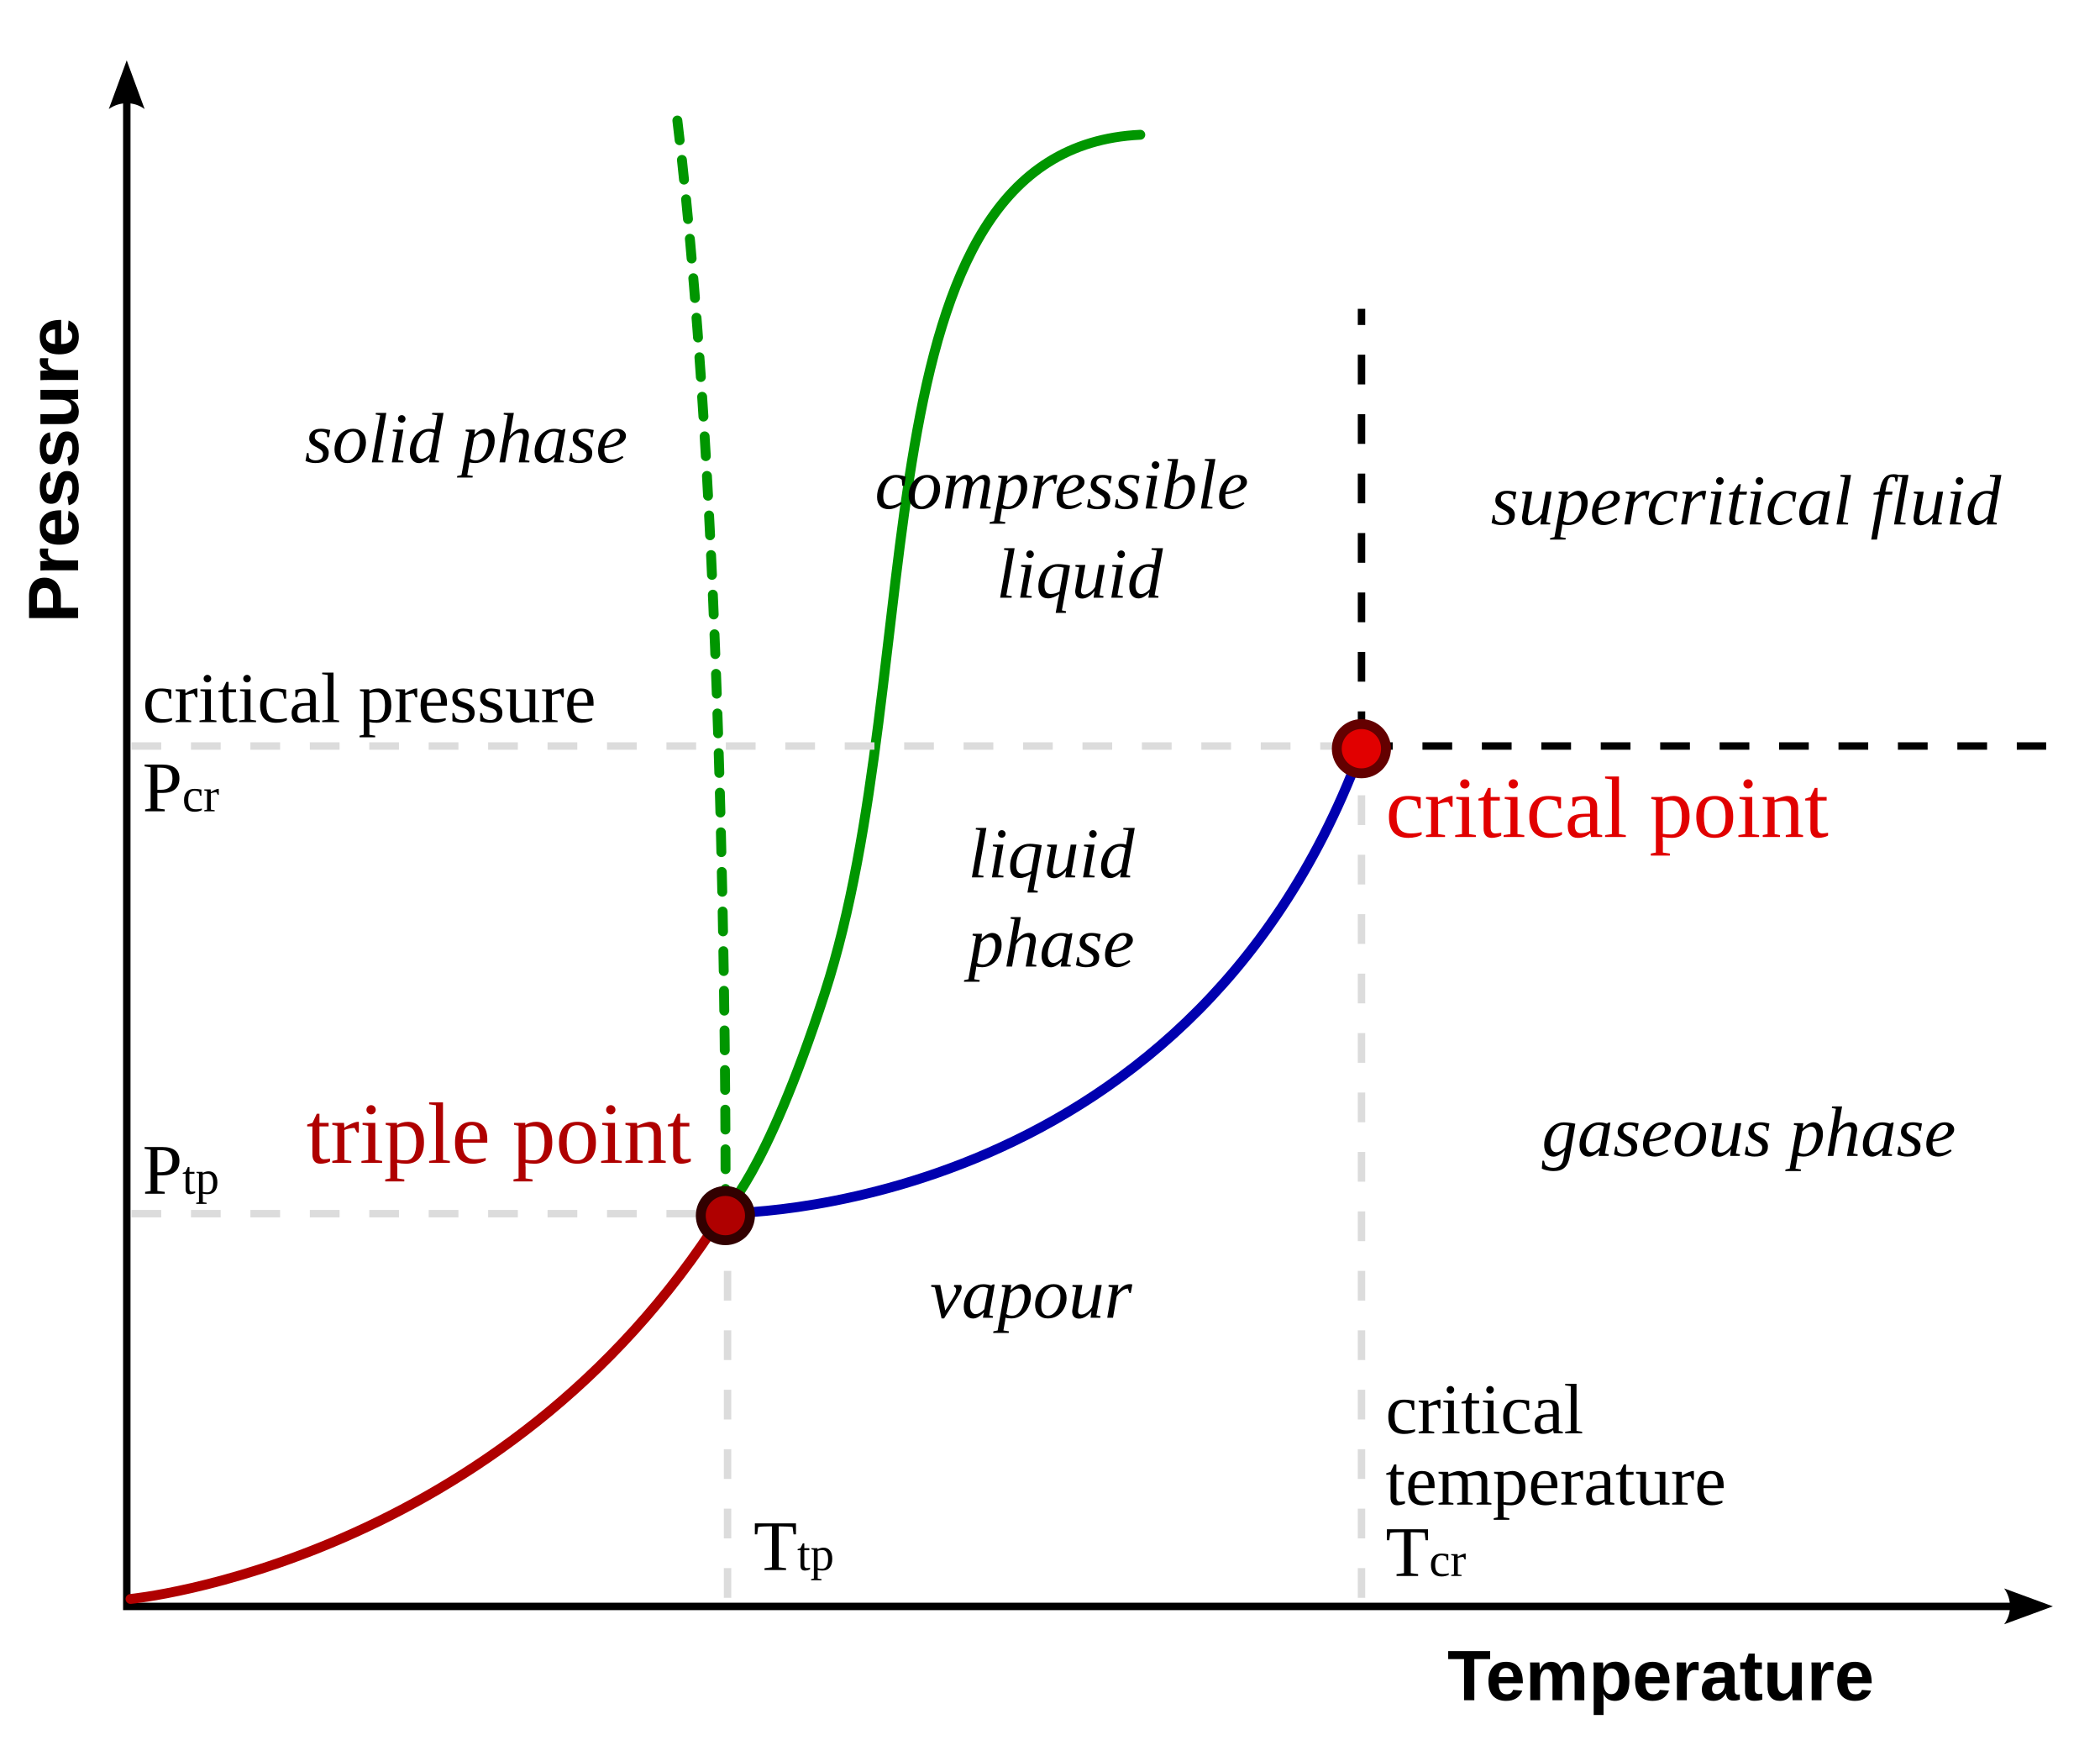
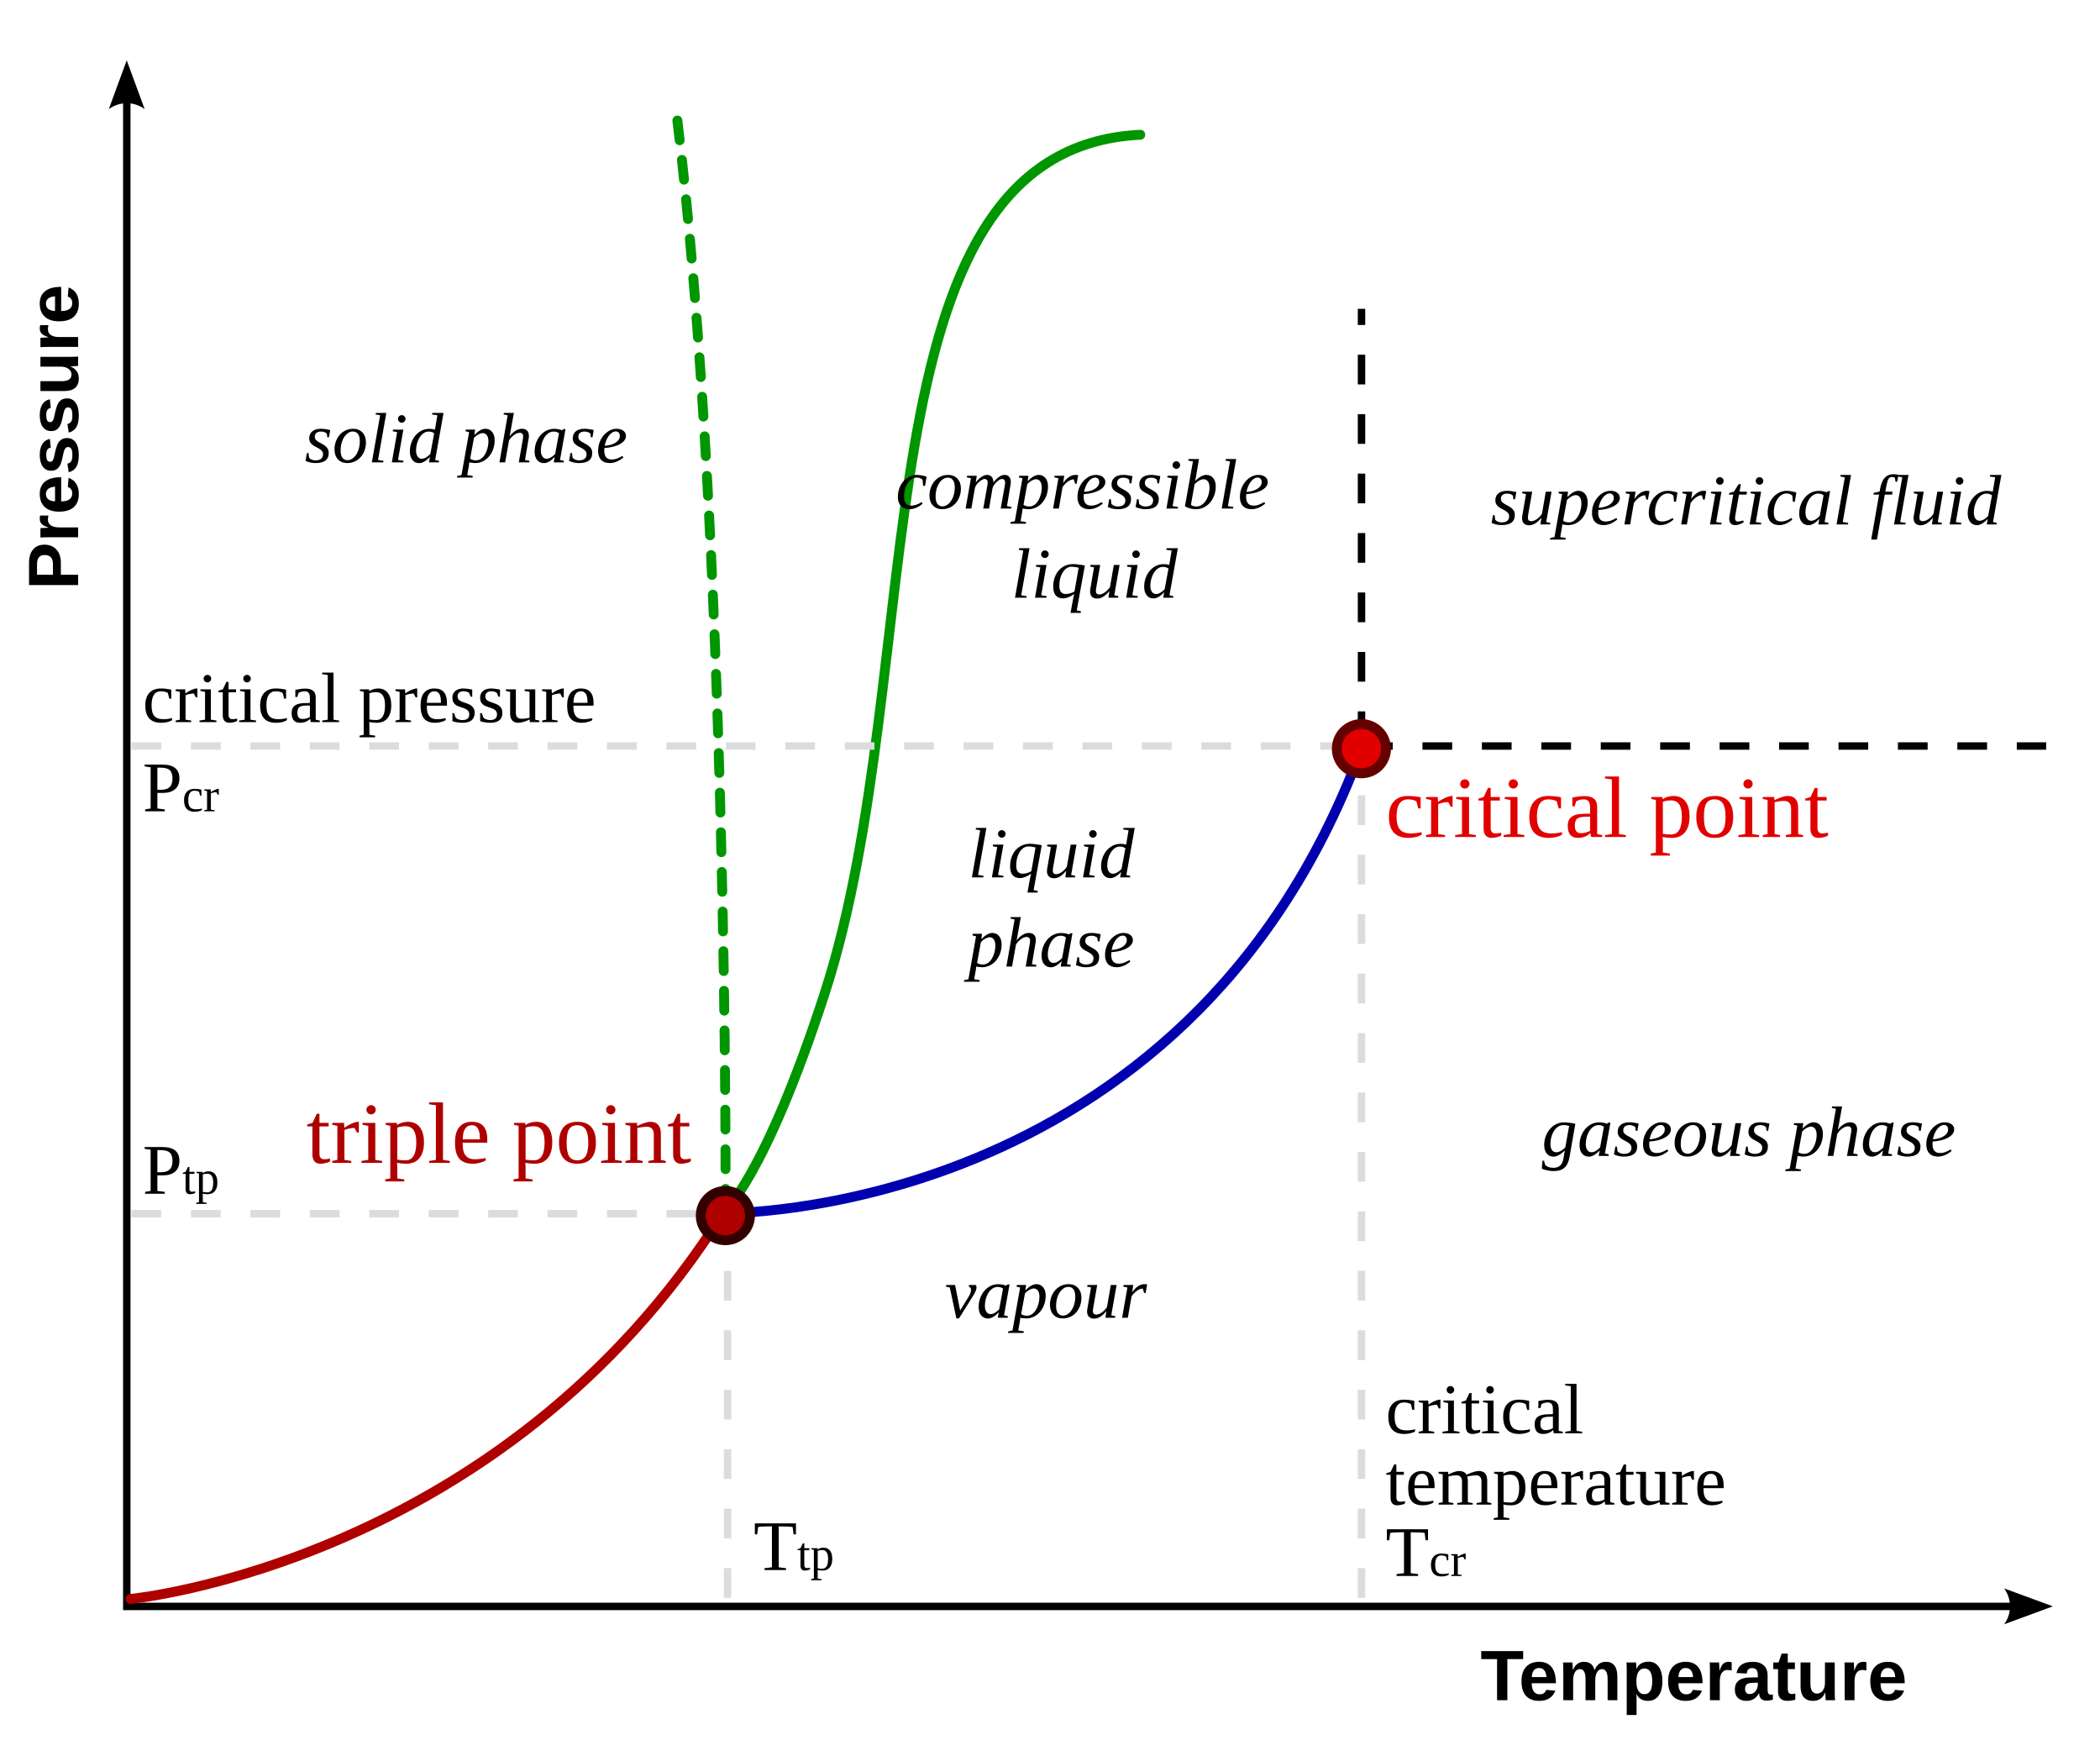
- <svg xmlns="http://www.w3.org/2000/svg" id="svg2" width="530" height="443" version="1.0">
+ <svg xmlns="http://www.w3.org/2000/svg" id="svg2" width="565.333" height="472.533" version="1.0" viewBox="0 0 530 443">
  <defs id="defs5">
    <marker orient="auto" refY="0" refX="0" id="Arrow2Mend" style="overflow:visible">
      <path id="path2329" style="font-size:12px;fill-rule:evenodd;stroke-width:0.625;stroke-linejoin:round" d="M 8.719,4.034 -2.207,0.016 8.719,-4.002 c -1.745,2.372 -1.735,5.617 -6e-7,8.035 z" transform="matrix(-0.6,0,0,-0.6,3,0)" />
    </marker>
    <marker orient="auto" refY="0" refX="0" id="Arrow2Mstart" style="overflow:visible">
      <path id="path2332" style="font-size:12px;fill-rule:evenodd;stroke-width:0.625;stroke-linejoin:round" d="M 8.719,4.034 -2.207,0.016 8.719,-4.002 c -1.745,2.372 -1.735,5.617 -6e-7,8.035 z" transform="matrix(0.6,0,0,0.6,-3,0)" />
    </marker>
    <marker orient="auto" refY="0" refX="0" id="Arrow2Lstart" style="overflow:visible">
      <path id="path2338" style="font-size:12px;fill-rule:evenodd;stroke-width:0.625;stroke-linejoin:round" d="M 8.719,4.034 -2.207,0.016 8.719,-4.002 c -1.745,2.372 -1.735,5.617 -6e-7,8.035 z" transform="matrix(1.1,0,0,1.1,-5.5,0)" />
    </marker>
  </defs>
-   <path id="path3223" d="m 33.195,306.238 149.805,0" style="fill:none;stroke:#dcdcdc;stroke-width:1.875;stroke-linecap:butt;stroke-linejoin:miter;stroke-miterlimit:4;stroke-opacity:1;stroke-dasharray:7.5, 7.5;stroke-dashoffset:0" />
-   <path id="path3225" d="m 183.62,403.17 0,-97.17" style="fill:#dcdcdc;fill-opacity:0.75;fill-rule:evenodd;stroke:#dcdcdc;stroke-width:1.875;stroke-linecap:butt;stroke-linejoin:miter;stroke-miterlimit:4;stroke-opacity:1;stroke-dasharray:7.5, 7.5;stroke-dashoffset:0" />
-   <path style="fill:none;stroke:#000000;stroke-width:1.875;stroke-linecap:butt;stroke-linejoin:miter;stroke-miterlimit:4;stroke-opacity:1;stroke-dasharray:none;marker-start:url(#Arrow2Mstart);marker-end:url(#Arrow2Mend)" d="m 32,23.333 0,382.005 478,0" id="path1308" />
-   <path style="fill:none;stroke:#af0000;stroke-width:2.5;stroke-linecap:round;stroke-linejoin:miter;stroke-miterlimit:4;stroke-opacity:1;stroke-dasharray:none" d="m 32.944,403.454 c 0,0 93.791,-8.969 149.518,-97.331" id="path2371" />
-   <path style="fill:none;stroke:#0000af;stroke-width:2.5;stroke-linecap:round;stroke-linejoin:miter;stroke-miterlimit:4;stroke-opacity:1;stroke-dasharray:none" d="m 182.454,306.131 c 0,0 116.363,1.754 160.705,-115.997" id="path2373" />
-   <path id="path2377" d="m 182.454,306.131 c 0,0 10.495,-8.719 25.667,-55.444 26.908,-82.869 7,-213.191 79.667,-216.684" style="fill:none;stroke:#009600;stroke-width:2.5;stroke-linecap:round;stroke-linejoin:miter;stroke-miterlimit:4;stroke-opacity:1;stroke-dasharray:none" />
-   <path style="fill:none;stroke:#009600;stroke-width:2.5;stroke-linecap:round;stroke-linejoin:miter;stroke-miterlimit:4;stroke-opacity:1;stroke-dasharray:5, 5;stroke-dashoffset:0" d="m 183.111,305.005 c 0,0 0.784,-169.114 -12.221,-275.141" id="path2379" />
-   <path style="fill:none;stroke:#000000;stroke-width:1.875;stroke-linecap:butt;stroke-linejoin:miter;stroke-miterlimit:4;stroke-opacity:1;stroke-dasharray:7.5, 7.5;stroke-dashoffset:0" d="m 344,188.238 172.414,0" id="path3216" />
-   <path style="fill:none;stroke:#dcdcdc;stroke-width:1.875;stroke-linecap:butt;stroke-linejoin:miter;stroke-miterlimit:4;stroke-opacity:1;stroke-dasharray:7.5, 7.5;stroke-dashoffset:0" d="m 33.195,188.238 310.805,0" id="path2381" />
-   <path style="fill:none;stroke:#000000;stroke-width:1.875;stroke-linecap:butt;stroke-linejoin:miter;stroke-miterlimit:4;stroke-opacity:1;stroke-dasharray:7.5, 7.5;stroke-dashoffset:0" d="m 343.62,187 0,-109.078" id="path2241" />
-   <path style="fill:#dcdcdc;fill-opacity:0.75;fill-rule:evenodd;stroke:#dcdcdc;stroke-width:1.875;stroke-linecap:butt;stroke-linejoin:miter;stroke-miterlimit:4;stroke-opacity:1;stroke-dasharray:7.5, 7.5;stroke-dashoffset:0" d="m 343.62,403.17 0,-216.17" id="path2383" />
-   <path style="fill:#af0000;fill-opacity:1;fill-rule:evenodd;stroke:#320000;stroke-width:3.06;stroke-linecap:round;stroke-linejoin:round;stroke-miterlimit:4;stroke-opacity:1;stroke-dasharray:none;stroke-dashoffset:0" id="path2385" d="m 250.669,235.598 a 7.601,7.601 0 1 1 -15.203,0 7.601,7.601 0 1 1 15.203,0 z" transform="matrix(0.816987,0,0,0.816987,-15.51157,114.2427)" />
-   <path style="fill:#e10000;fill-opacity:1;fill-rule:evenodd;stroke:#640000;stroke-width:3.06;stroke-linecap:round;stroke-linejoin:round;stroke-miterlimit:4;stroke-opacity:1;stroke-dasharray:none;stroke-dashoffset:0" id="path2387" d="m 250.669,235.598 a 7.601,7.601 0 1 1 -15.203,0 7.601,7.601 0 1 1 15.203,0 z" transform="matrix(0.816987,0,0,0.816987,145.0096,-3.567849)" />
+   <path id="path3223" d="M 33.195,306.238 H 183" style="fill:none;stroke:#dcdcdc;stroke-width:1.875;stroke-linecap:butt;stroke-linejoin:miter;stroke-miterlimit:4;stroke-dasharray:7.5, 7.5;stroke-dashoffset:0;stroke-opacity:1" />
+   <path id="path3225" d="M 183.62,403.17 V 306" style="fill:#dcdcdc;fill-opacity:0.75;fill-rule:evenodd;stroke:#dcdcdc;stroke-width:1.875;stroke-linecap:butt;stroke-linejoin:miter;stroke-miterlimit:4;stroke-dasharray:7.5, 7.5;stroke-dashoffset:0;stroke-opacity:1" />
+   <path style="fill:none;stroke:#000000;stroke-width:1.875;stroke-linecap:butt;stroke-linejoin:miter;stroke-miterlimit:4;stroke-dasharray:none;stroke-opacity:1;marker-start:url(#Arrow2Mstart);marker-end:url(#Arrow2Mend)" d="M 32,23.333 V 405.337 h 478" id="path1308" />
+   <path style="fill:none;stroke:#af0000;stroke-width:2.5;stroke-linecap:round;stroke-linejoin:miter;stroke-miterlimit:4;stroke-dasharray:none;stroke-opacity:1" d="m 32.944,403.454 c 0,0 93.791,-8.969 149.518,-97.331" id="path2371" />
+   <path style="fill:none;stroke:#0000af;stroke-width:2.5;stroke-linecap:round;stroke-linejoin:miter;stroke-miterlimit:4;stroke-dasharray:none;stroke-opacity:1" d="m 182.454,306.131 c 0,0 116.363,1.754 160.705,-115.997" id="path2373" />
+   <path id="path2377" d="m 182.454,306.131 c 0,0 10.495,-8.719 25.667,-55.444 26.908,-82.869 7,-213.191 79.667,-216.684" style="fill:none;stroke:#009600;stroke-width:2.5;stroke-linecap:round;stroke-linejoin:miter;stroke-miterlimit:4;stroke-dasharray:none;stroke-opacity:1" />
+   <path style="fill:none;stroke:#009600;stroke-width:2.5;stroke-linecap:round;stroke-linejoin:miter;stroke-miterlimit:4;stroke-dasharray:5, 5;stroke-dashoffset:0;stroke-opacity:1" d="m 183.111,305.005 c 0,0 0.784,-169.114 -12.221,-275.141" id="path2379" />
+   <path style="fill:none;stroke:#000000;stroke-width:1.875;stroke-linecap:butt;stroke-linejoin:miter;stroke-miterlimit:4;stroke-dasharray:7.5, 7.5;stroke-dashoffset:0;stroke-opacity:1" d="M 344,188.238 H 516.414" id="path3216" />
+   <path style="fill:none;stroke:#dcdcdc;stroke-width:1.875;stroke-linecap:butt;stroke-linejoin:miter;stroke-miterlimit:4;stroke-dasharray:7.5, 7.5;stroke-dashoffset:0;stroke-opacity:1" d="M 33.195,188.238 H 344" id="path2381" />
+   <path style="fill:none;stroke:#000000;stroke-width:1.875;stroke-linecap:butt;stroke-linejoin:miter;stroke-miterlimit:4;stroke-dasharray:7.5, 7.5;stroke-dashoffset:0;stroke-opacity:1" d="M 343.62,187 V 77.922" id="path2241" />
+   <path style="fill:#dcdcdc;fill-opacity:0.75;fill-rule:evenodd;stroke:#dcdcdc;stroke-width:1.875;stroke-linecap:butt;stroke-linejoin:miter;stroke-miterlimit:4;stroke-dasharray:7.5, 7.5;stroke-dashoffset:0;stroke-opacity:1" d="M 343.62,403.17 V 187" id="path2383" />
+   <circle style="fill:#af0000;fill-opacity:1;fill-rule:evenodd;stroke:#320000;stroke-width:3.06;stroke-linecap:round;stroke-linejoin:round;stroke-miterlimit:4;stroke-dasharray:none;stroke-dashoffset:0;stroke-opacity:1" id="path2385" transform="matrix(0.816987,0,0,0.816987,-15.51157,114.2427)" cx="243.068" cy="235.598" r="7.601" />
+   <circle style="fill:#e10000;fill-opacity:1;fill-rule:evenodd;stroke:#640000;stroke-width:3.06;stroke-linecap:round;stroke-linejoin:round;stroke-miterlimit:4;stroke-dasharray:none;stroke-dashoffset:0;stroke-opacity:1" id="path2387" transform="matrix(0.816987,0,0,0.816987,145.0096,-3.567849)" cx="243.068" cy="235.598" r="7.601" />
  <switch id="switch26">
-     <text systemLanguage="de" xml:space="preserve" style="font-size:18px;font-style:normal;font-variant:normal;font-weight:bold;font-stretch:normal;text-align:end;line-height:125%;writing-mode:lr-tb;text-anchor:end;fill:#000000;fill-opacity:1;stroke:none;font-family:Arial" x="498" y="429" id="text2389">
-       <tspan id="tspan2391" x="498" y="429">Temperatur</tspan>
+     <text systemLanguage="de" xml:space="preserve" style="font-style:normal;font-variant:normal;font-weight:bold;font-stretch:normal;line-height:0%;font-family:Arial;text-align:end;writing-mode:lr-tb;text-anchor:end;fill:#000000;fill-opacity:1;stroke:none" x="498" y="429" id="text2389">
+       <tspan id="tspan2391" x="498" y="429" style="font-size:18px;line-height:1.25">Temperatur</tspan>
    </text>
-     <text xml:space="preserve" style="font-size:18px;font-style:normal;font-variant:normal;font-weight:bold;font-stretch:normal;text-align:end;line-height:125%;writing-mode:lr-tb;text-anchor:end;fill:#000000;fill-opacity:1;stroke:none;font-family:Arial" x="498" y="429" id="text30">
-       <tspan id="tspan32" x="498" y="429">Temperature</tspan>
+     <text xml:space="preserve" style="font-style:normal;font-variant:normal;font-weight:bold;font-stretch:normal;line-height:0%;font-family:Arial;text-align:end;writing-mode:lr-tb;text-anchor:end;fill:#000000;fill-opacity:1;stroke:none" x="498" y="429" id="text30">
+       <tspan id="tspan32" x="498" y="429" style="font-size:18px;line-height:1.25">Temperature</tspan>
    </text>
  </switch>
  <switch id="switch34">
-     <text systemLanguage="de" xml:space="preserve" style="font-size:18px;font-style:normal;font-variant:normal;font-weight:bold;font-stretch:normal;text-align:end;line-height:100%;writing-mode:lr-tb;text-anchor:end;fill:#000000;fill-opacity:1;stroke:none;font-family:Arial" x="-55.098" y="19.722" id="text2393" transform="matrix(0,-1,1,0,0,0)">
-       <tspan id="tspan2395" x="-55.098" y="19.722">Druck</tspan>
+     <text systemLanguage="de" xml:space="preserve" style="font-style:normal;font-variant:normal;font-weight:bold;font-stretch:normal;line-height:0%;font-family:Arial;text-align:end;writing-mode:lr-tb;text-anchor:end;fill:#000000;fill-opacity:1;stroke:none" x="-55.098" y="19.722" id="text2393" transform="rotate(-90)">
+       <tspan id="tspan2395" x="-55.098" y="19.722" style="font-size:18px;line-height:1">Druck</tspan>
    </text>
-     <text xml:space="preserve" style="font-size:18px;font-style:normal;font-variant:normal;font-weight:bold;font-stretch:normal;text-align:end;line-height:100%;writing-mode:lr-tb;text-anchor:end;fill:#000000;fill-opacity:1;stroke:none;font-family:Arial" x="-55.098" y="19.722" id="text38" transform="matrix(0,-1,1,0,0,0)">
-       <tspan id="tspan40" x="-55.098" y="19.722">Pressure</tspan>
+     <text xml:space="preserve" style="font-style:normal;font-variant:normal;font-weight:bold;font-stretch:normal;line-height:0%;font-family:Arial;text-align:end;writing-mode:lr-tb;text-anchor:end;fill:#000000;fill-opacity:1;stroke:none" x="-55.098" y="19.722" id="text38" transform="rotate(-90)">
+       <tspan id="tspan40" x="-55.098" y="19.722" style="font-size:18px;line-height:1">Pressure</tspan>
    </text>
  </switch>
  <switch id="switch42">
-     <text systemLanguage="de" xml:space="preserve" style="font-size:22px;font-style:normal;font-variant:normal;font-weight:normal;font-stretch:normal;text-align:start;line-height:125%;writing-mode:lr-tb;text-anchor:start;fill:#af0000;fill-opacity:1;stroke:none;font-family:Times New Roman" x="77.313" y="293.416" id="text2397">
-       <tspan id="tspan2399" x="77.313" y="293.416">Tripelpunkt</tspan>
+     <text systemLanguage="de" xml:space="preserve" style="font-style:normal;font-variant:normal;font-weight:normal;font-stretch:normal;line-height:0%;font-family:'Times New Roman';text-align:start;writing-mode:lr-tb;text-anchor:start;fill:#af0000;fill-opacity:1;stroke:none" x="77.313" y="293.416" id="text2397">
+       <tspan id="tspan2399" x="77.313" y="293.416" style="font-size:22px;line-height:1.25">Tripelpunkt</tspan>
    </text>
-     <text xml:space="preserve" style="font-size:22px;font-style:normal;font-variant:normal;font-weight:normal;font-stretch:normal;text-align:start;line-height:125%;writing-mode:lr-tb;text-anchor:start;fill:#af0000;fill-opacity:1;stroke:none;font-family:Times New Roman" x="77.313" y="293.416" id="text46">
-       <tspan id="tspan48" x="77.313" y="293.416">triple point</tspan>
+     <text xml:space="preserve" style="font-style:normal;font-variant:normal;font-weight:normal;font-stretch:normal;line-height:0%;font-family:'Times New Roman';text-align:start;writing-mode:lr-tb;text-anchor:start;fill:#af0000;fill-opacity:1;stroke:none" x="77.313" y="293.416" id="text46">
+       <tspan id="tspan48" x="77.313" y="293.416" style="font-size:22px;line-height:1.25">triple point</tspan>
    </text>
  </switch>
  <switch id="switch50">
-     <text systemLanguage="de" xml:space="preserve" style="font-size:22px;font-style:normal;font-variant:normal;font-weight:normal;font-stretch:normal;text-align:start;line-height:125%;writing-mode:lr-tb;text-anchor:start;fill:#e10000;fill-opacity:1;stroke:none;font-family:Times New Roman" x="349.698" y="211.197" id="text2401">
-       <tspan id="tspan2403" x="349.698" y="211.197">kritischer Punkt</tspan>
+     <text systemLanguage="de" xml:space="preserve" style="font-style:normal;font-variant:normal;font-weight:normal;font-stretch:normal;line-height:0%;font-family:'Times New Roman';text-align:start;writing-mode:lr-tb;text-anchor:start;fill:#e10000;fill-opacity:1;stroke:none" x="349.698" y="211.197" id="text2401">
+       <tspan id="tspan2403" x="349.698" y="211.197" style="font-size:22px;line-height:1.25">kritischer Punkt</tspan>
    </text>
-     <text xml:space="preserve" style="font-size:22px;font-style:normal;font-variant:normal;font-weight:normal;font-stretch:normal;text-align:start;line-height:125%;writing-mode:lr-tb;text-anchor:start;fill:#e10000;fill-opacity:1;stroke:none;font-family:Times New Roman" x="349.698" y="211.197" id="text54">
-       <tspan id="tspan56" x="349.698" y="211.197">critical point</tspan>
+     <text xml:space="preserve" style="font-style:normal;font-variant:normal;font-weight:normal;font-stretch:normal;line-height:0%;font-family:'Times New Roman';text-align:start;writing-mode:lr-tb;text-anchor:start;fill:#e10000;fill-opacity:1;stroke:none" x="349.698" y="211.197" id="text54">
+       <tspan id="tspan56" x="349.698" y="211.197" style="font-size:22px;line-height:1.25">critical point</tspan>
    </text>
  </switch>
  <switch id="switch58">
-     <text systemLanguage="de" id="text2405" y="182.206" x="35.985" style="font-size:18px;font-style:normal;font-variant:normal;font-weight:normal;font-stretch:normal;text-align:start;line-height:125%;writing-mode:lr-tb;text-anchor:start;fill:#000000;fill-opacity:1;stroke:none;font-family:Times New Roman" xml:space="preserve">
-       <tspan y="182.206" x="35.985" id="tspan2407">kritischer Druck</tspan>
-       <tspan y="204.706" x="35.985" id="tspan3218">P<tspan style="font-size:12px" id="tspan2223">cr</tspan>
+     <text systemLanguage="de" id="text2405" y="182.206" x="35.985" style="font-style:normal;font-variant:normal;font-weight:normal;font-stretch:normal;line-height:0%;font-family:'Times New Roman';text-align:start;writing-mode:lr-tb;text-anchor:start;fill:#000000;fill-opacity:1;stroke:none" xml:space="preserve">
+       <tspan y="182.206" x="35.985" id="tspan2407" style="font-size:18px;line-height:1.25">kritischer Druck</tspan>
+       <tspan y="204.706" x="35.985" id="tspan3218" style="font-size:18px;line-height:1.25">P<tspan style="font-size:12px" id="tspan2223">cr</tspan>
      </tspan>
    </text>
-     <text id="text64" y="182.206" x="35.985" style="font-size:18px;font-style:normal;font-variant:normal;font-weight:normal;font-stretch:normal;text-align:start;line-height:125%;writing-mode:lr-tb;text-anchor:start;fill:#000000;fill-opacity:1;stroke:none;font-family:Times New Roman" xml:space="preserve">
-       <tspan y="182.206" x="35.985" id="tspan66">critical pressure</tspan>
-       <tspan y="204.706" x="35.985" id="tspan68">P<tspan style="font-size:12px" id="tspan70">cr</tspan>
+     <text id="text64" y="182.206" x="35.985" style="font-style:normal;font-variant:normal;font-weight:normal;font-stretch:normal;line-height:0%;font-family:'Times New Roman';text-align:start;writing-mode:lr-tb;text-anchor:start;fill:#000000;fill-opacity:1;stroke:none" xml:space="preserve">
+       <tspan y="182.206" x="35.985" id="tspan66" style="font-size:18px;line-height:1.25">critical pressure</tspan>
+       <tspan y="204.706" x="35.985" id="tspan68" style="font-size:18px;line-height:1.25">P<tspan style="font-size:12px" id="tspan70">cr</tspan>
      </tspan>
    </text>
  </switch>
  <switch id="switch72">
-     <text systemLanguage="de" id="text2409" y="361.655" x="349.698" style="font-size:18px;font-style:normal;font-variant:normal;font-weight:normal;font-stretch:normal;text-align:start;line-height:100%;writing-mode:lr-tb;text-anchor:start;fill:#000000;fill-opacity:1;stroke:none;font-family:Times New Roman" xml:space="preserve">
-       <tspan y="361.655" x="349.698" id="tspan2411">kritische</tspan>
-       <tspan y="379.655" x="349.698" id="tspan2413">Temperatur</tspan>
-       <tspan y="397.655" x="349.698" id="tspan2225">T<tspan style="font-size:12px" id="tspan2227">cr</tspan>
+     <text systemLanguage="de" id="text2409" y="361.655" x="349.698" style="font-style:normal;font-variant:normal;font-weight:normal;font-stretch:normal;line-height:0%;font-family:'Times New Roman';text-align:start;writing-mode:lr-tb;text-anchor:start;fill:#000000;fill-opacity:1;stroke:none" xml:space="preserve">
+       <tspan y="361.655" x="349.698" id="tspan2411" style="font-size:18px;line-height:1">kritische</tspan>
+       <tspan y="379.655" x="349.698" id="tspan2413" style="font-size:18px;line-height:1">Temperatur</tspan>
+       <tspan y="397.655" x="349.698" id="tspan2225" style="font-size:18px;line-height:1">T<tspan style="font-size:12px" id="tspan2227">cr</tspan>
      </tspan>
    </text>
-     <text id="text79" y="361.655" x="349.698" style="font-size:18px;font-style:normal;font-variant:normal;font-weight:normal;font-stretch:normal;text-align:start;line-height:100%;writing-mode:lr-tb;text-anchor:start;fill:#000000;fill-opacity:1;stroke:none;font-family:Times New Roman" xml:space="preserve">
-       <tspan y="361.655" x="349.698" id="tspan81">critical</tspan>
-       <tspan y="379.655" x="349.698" id="tspan83">temperature</tspan>
-       <tspan y="397.655" x="349.698" id="tspan85">T<tspan style="font-size:12px" id="tspan87">cr</tspan>
+     <text id="text79" y="361.655" x="349.698" style="font-style:normal;font-variant:normal;font-weight:normal;font-stretch:normal;line-height:0%;font-family:'Times New Roman';text-align:start;writing-mode:lr-tb;text-anchor:start;fill:#000000;fill-opacity:1;stroke:none" xml:space="preserve">
+       <tspan y="361.655" x="349.698" id="tspan81" style="font-size:18px;line-height:1">critical</tspan>
+       <tspan y="379.655" x="349.698" id="tspan83" style="font-size:18px;line-height:1">temperature</tspan>
+       <tspan y="397.655" x="349.698" id="tspan85" style="font-size:18px;line-height:1">T<tspan style="font-size:12px" id="tspan87">cr</tspan>
      </tspan>
    </text>
  </switch>
  <switch id="switch89">
-     <text systemLanguage="de" id="text2415" y="116.672" x="76.886" style="font-size:18px;font-style:italic;font-variant:normal;font-weight:normal;font-stretch:normal;text-align:start;line-height:125%;writing-mode:lr-tb;text-anchor:start;fill:#000000;fill-opacity:1;stroke:none;font-family:Times New Roman" xml:space="preserve">
-       <tspan y="116.672" x="76.886" id="tspan2417">feste Phase</tspan>
+     <text systemLanguage="de" id="text2415" y="116.672" x="76.886" style="font-style:italic;font-variant:normal;font-weight:normal;font-stretch:normal;line-height:0%;font-family:'Times New Roman';text-align:start;writing-mode:lr-tb;text-anchor:start;fill:#000000;fill-opacity:1;stroke:none" xml:space="preserve">
+       <tspan y="116.672" x="76.886" id="tspan2417" style="font-size:18px;line-height:1.25">feste Phase</tspan>
    </text>
-     <text id="text93" y="116.672" x="76.886" style="font-size:18px;font-style:italic;font-variant:normal;font-weight:normal;font-stretch:normal;text-align:start;line-height:125%;writing-mode:lr-tb;text-anchor:start;fill:#000000;fill-opacity:1;stroke:none;font-family:Times New Roman" xml:space="preserve">
-       <tspan y="116.672" x="76.886" id="tspan95">solid phase</tspan>
+     <text id="text93" y="116.672" x="76.886" style="font-style:italic;font-variant:normal;font-weight:normal;font-stretch:normal;line-height:0%;font-family:'Times New Roman';text-align:start;writing-mode:lr-tb;text-anchor:start;fill:#000000;fill-opacity:1;stroke:none" xml:space="preserve">
+       <tspan y="116.672" x="76.886" id="tspan95" style="font-size:18px;line-height:1.25">solid phase</tspan>
    </text>
  </switch>
  <switch id="switch97">
-     <text systemLanguage="de" id="text2419" y="221.387" x="244.337" style="font-size:18px;font-style:italic;font-variant:normal;font-weight:normal;font-stretch:normal;text-align:start;line-height:125%;writing-mode:lr-tb;text-anchor:start;fill:#000000;fill-opacity:1;stroke:none;font-family:Times New Roman" xml:space="preserve">
-       <tspan y="221.387" x="244.337" id="tspan2421">flüssige</tspan>
-       <tspan y="243.887" x="244.337" id="tspan2221">Phase</tspan>
+     <text systemLanguage="de" id="text2419" y="221.387" x="244.337" style="font-style:italic;font-variant:normal;font-weight:normal;font-stretch:normal;line-height:0%;font-family:'Times New Roman';text-align:start;writing-mode:lr-tb;text-anchor:start;fill:#000000;fill-opacity:1;stroke:none" xml:space="preserve">
+       <tspan y="221.387" x="244.337" id="tspan2421" style="font-size:18px;line-height:1.25">flüssige</tspan>
+       <tspan y="243.887" x="244.337" id="tspan2221" style="font-size:18px;line-height:1.25">Phase</tspan>
    </text>
-     <text id="text102" y="221.387" x="244.337" style="font-size:18px;font-style:italic;font-variant:normal;font-weight:normal;font-stretch:normal;text-align:start;line-height:125%;writing-mode:lr-tb;text-anchor:start;fill:#000000;fill-opacity:1;stroke:none;font-family:Times New Roman" xml:space="preserve">
-       <tspan y="221.387" x="244.337" id="tspan104">liquid</tspan>
-       <tspan y="243.887" x="244.337" id="tspan106">phase</tspan>
+     <text id="text102" y="221.387" x="244.337" style="font-style:italic;font-variant:normal;font-weight:normal;font-stretch:normal;line-height:0%;font-family:'Times New Roman';text-align:start;writing-mode:lr-tb;text-anchor:start;fill:#000000;fill-opacity:1;stroke:none" xml:space="preserve">
+       <tspan y="221.387" x="244.337" id="tspan104" style="font-size:18px;line-height:1.25">liquid</tspan>
+       <tspan y="243.887" x="244.337" id="tspan106" style="font-size:18px;line-height:1.25">phase</tspan>
    </text>
  </switch>
  <switch id="switch108">
-     <text systemLanguage="de" id="text2423" y="291.667" x="389.113" style="font-size:18px;font-style:italic;font-variant:normal;font-weight:normal;font-stretch:normal;text-align:start;line-height:125%;writing-mode:lr-tb;text-anchor:start;fill:#000000;fill-opacity:1;stroke:none;font-family:Times New Roman" xml:space="preserve">
-       <tspan y="291.667" x="389.113" id="tspan2425">Gasphase</tspan>
+     <text systemLanguage="de" id="text2423" y="291.667" x="389.113" style="font-style:italic;font-variant:normal;font-weight:normal;font-stretch:normal;line-height:0%;font-family:'Times New Roman';text-align:start;writing-mode:lr-tb;text-anchor:start;fill:#000000;fill-opacity:1;stroke:none" xml:space="preserve">
+       <tspan y="291.667" x="389.113" id="tspan2425" style="font-size:18px;line-height:1.25">Gasphase</tspan>
    </text>
-     <text id="text112" y="291.667" x="389.113" style="font-size:18px;font-style:italic;font-variant:normal;font-weight:normal;font-stretch:normal;text-align:start;line-height:125%;writing-mode:lr-tb;text-anchor:start;fill:#000000;fill-opacity:1;stroke:none;font-family:Times New Roman" xml:space="preserve">
-       <tspan y="291.667" x="389.113" id="tspan114">gaseous phase</tspan>
+     <text id="text112" y="291.667" x="389.113" style="font-style:italic;font-variant:normal;font-weight:normal;font-stretch:normal;line-height:0%;font-family:'Times New Roman';text-align:start;writing-mode:lr-tb;text-anchor:start;fill:#000000;fill-opacity:1;stroke:none" xml:space="preserve">
+       <tspan y="291.667" x="389.113" id="tspan114" style="font-size:18px;line-height:1.25">gaseous phase</tspan>
    </text>
  </switch>
  <switch id="switch116">
-     <text systemLanguage="de" id="text2229" y="128.314" x="283.715" style="font-size:18px;font-style:italic;font-variant:normal;font-weight:normal;font-stretch:normal;text-align:center;line-height:125%;writing-mode:lr-tb;text-anchor:middle;fill:#000000;fill-opacity:1;stroke:none;font-family:Times New Roman" xml:space="preserve">
-       <tspan y="128.314" x="283.715" id="tspan2233">kompressible</tspan>
-       <tspan y="150.814" x="283.715" id="tspan2237">Flüssigkeit</tspan>
+     <text systemLanguage="de" id="text2229" y="128.314" x="283.715" style="font-style:italic;font-variant:normal;font-weight:normal;font-stretch:normal;line-height:0%;font-family:'Times New Roman';text-align:center;writing-mode:lr-tb;text-anchor:middle;fill:#000000;fill-opacity:1;stroke:none" xml:space="preserve">
+       <tspan y="128.314" x="283.715" id="tspan2233" style="font-size:18px;line-height:1.25">kompressible</tspan>
+       <tspan y="150.814" x="283.715" id="tspan2237" style="font-size:18px;line-height:1.25">Flüssigkeit</tspan>
    </text>
-     <text id="text121" y="128.314" x="283.715" style="font-size:18px;font-style:italic;font-variant:normal;font-weight:normal;font-stretch:normal;text-align:center;line-height:125%;writing-mode:lr-tb;text-anchor:middle;fill:#000000;fill-opacity:1;stroke:none;font-family:Times New Roman" xml:space="preserve">
-       <tspan y="128.314" x="283.715" id="tspan123">compressible</tspan>
-       <tspan y="150.814" x="283.715" id="tspan125">liquid</tspan>
+     <text id="text121" y="128.314" x="283.715" style="font-style:italic;font-variant:normal;font-weight:normal;font-stretch:normal;line-height:0%;font-family:'Times New Roman';text-align:center;writing-mode:lr-tb;text-anchor:middle;fill:#000000;fill-opacity:1;stroke:none" xml:space="preserve">
+       <tspan y="128.314" x="283.715" id="tspan123" style="font-size:18px;line-height:1.25">compressible</tspan>
+       <tspan y="150.814" x="283.715" id="tspan125" style="font-size:18px;line-height:1.25">liquid</tspan>
    </text>
  </switch>
-   <text xml:space="preserve" style="font-size:18px;font-style:normal;font-variant:normal;font-weight:normal;font-stretch:normal;text-align:start;line-height:125%;writing-mode:lr-tb;text-anchor:start;fill:#000000;fill-opacity:1;stroke:none;font-family:Times New Roman" x="35.985" y="301.206" id="text3235">
-     <tspan id="tspan3239" x="35.985" y="301.206">P<tspan id="tspan3241" style="font-size:12px">tp</tspan>
+   <text xml:space="preserve" style="font-style:normal;font-variant:normal;font-weight:normal;font-stretch:normal;line-height:0%;font-family:'Times New Roman';text-align:start;writing-mode:lr-tb;text-anchor:start;fill:#000000;fill-opacity:1;stroke:none" x="35.985" y="301.206" id="text3235">
+     <tspan id="tspan3239" x="35.985" y="301.206" style="font-size:18px;line-height:1.25">P<tspan id="tspan3241" style="font-size:12px">tp</tspan>
    </tspan>
  </text>
-   <text id="text3245" y="396.167" x="190.184" style="font-size:18px;font-style:normal;font-variant:normal;font-weight:normal;font-stretch:normal;text-align:start;line-height:100%;writing-mode:lr-tb;text-anchor:start;fill:#000000;fill-opacity:1;stroke:none;font-family:Times New Roman" xml:space="preserve">
-     <tspan y="396.167" x="190.184" id="tspan3251">T<tspan style="font-size:12px" id="tspan3253">tp</tspan>
+   <text id="text3245" y="396.167" x="190.184" style="font-style:normal;font-variant:normal;font-weight:normal;font-stretch:normal;line-height:0%;font-family:'Times New Roman';text-align:start;writing-mode:lr-tb;text-anchor:start;fill:#000000;fill-opacity:1;stroke:none" xml:space="preserve">
+     <tspan y="396.167" x="190.184" id="tspan3251" style="font-size:18px;line-height:1">T<tspan style="font-size:12px" id="tspan3253">tp</tspan>
    </tspan>
  </text>
  <switch id="switch133">
-     <text systemLanguage="de" id="text3259" y="332.504" x="271.469" style="font-size:18px;font-style:italic;font-variant:normal;font-weight:normal;font-stretch:normal;text-align:center;line-height:125%;writing-mode:lr-tb;text-anchor:middle;fill:#000000;fill-opacity:1;stroke:none;font-family:Times New Roman" xml:space="preserve">
-       <tspan y="332.504" x="271.469" id="tspan2868">Dampf</tspan>
+     <text systemLanguage="de" id="text3259" y="332.504" x="271.469" style="font-style:italic;font-variant:normal;font-weight:normal;font-stretch:normal;line-height:0%;font-family:'Times New Roman';text-align:center;writing-mode:lr-tb;text-anchor:middle;fill:#000000;fill-opacity:1;stroke:none" xml:space="preserve">
+       <tspan y="332.504" x="271.469" id="tspan2868" style="font-size:18px;line-height:1.25">Dampf</tspan>
    </text>
-     <text id="text137" y="332.504" x="271.469" style="font-size:18px;font-style:italic;font-variant:normal;font-weight:normal;font-stretch:normal;text-align:center;line-height:125%;writing-mode:lr-tb;text-anchor:middle;fill:#000000;fill-opacity:1;stroke:none;font-family:Times New Roman" xml:space="preserve">
-       <tspan y="332.504" x="271.469" id="tspan139">vapour</tspan>
+     <text id="text137" y="332.504" x="271.469" style="font-style:italic;font-variant:normal;font-weight:normal;font-stretch:normal;line-height:0%;font-family:'Times New Roman';text-align:center;writing-mode:lr-tb;text-anchor:middle;fill:#000000;fill-opacity:1;stroke:none" xml:space="preserve">
+       <tspan y="332.504" x="271.469" id="tspan139" style="font-size:18px;line-height:1.25">vapour</tspan>
    </text>
  </switch>
  <switch id="switch141">
-     <text systemLanguage="de" id="text3263" y="132.324" x="376.237" style="font-size:18px;font-style:italic;font-variant:normal;font-weight:normal;font-stretch:normal;text-align:start;line-height:125%;writing-mode:lr-tb;text-anchor:start;fill:#000000;fill-opacity:1;stroke:none;font-family:Times New Roman" xml:space="preserve">
-       <tspan y="132.324" x="376.237" id="tspan3265">überkritische</tspan>
-       <tspan y="132.324" x="376.237" dy="1em" id="tspan145">Flüssigkeit</tspan>
+     <text systemLanguage="de" id="text3263" y="132.324" x="376.237" style="font-style:italic;font-variant:normal;font-weight:normal;font-stretch:normal;line-height:0%;font-family:'Times New Roman';text-align:start;writing-mode:lr-tb;text-anchor:start;fill:#000000;fill-opacity:1;stroke:none" xml:space="preserve">
+       <tspan y="132.324" x="376.237" id="tspan3265" style="font-size:18px;line-height:1.25">überkritische</tspan>
+       <tspan y="154.824" x="376.237" dy="1em" id="tspan145" style="font-size:18px;line-height:1.25">Flüssigkeit</tspan>
    </text>
-     <text id="text147" y="132.324" x="376.237" style="font-size:18px;font-style:italic;font-variant:normal;font-weight:normal;font-stretch:normal;text-align:start;line-height:125%;writing-mode:lr-tb;text-anchor:start;fill:#000000;fill-opacity:1;stroke:none;font-family:Times New Roman" xml:space="preserve">
-       <tspan y="132.324" x="376.237" id="tspan149">supercritical fluid</tspan>
+     <text id="text147" y="132.324" x="376.237" style="font-style:italic;font-variant:normal;font-weight:normal;font-stretch:normal;line-height:0%;font-family:'Times New Roman';text-align:start;writing-mode:lr-tb;text-anchor:start;fill:#000000;fill-opacity:1;stroke:none" xml:space="preserve">
+       <tspan y="132.324" x="376.237" id="tspan149" style="font-size:18px;line-height:1.25">supercritical fluid</tspan>
    </text>
  </switch>
</svg>
